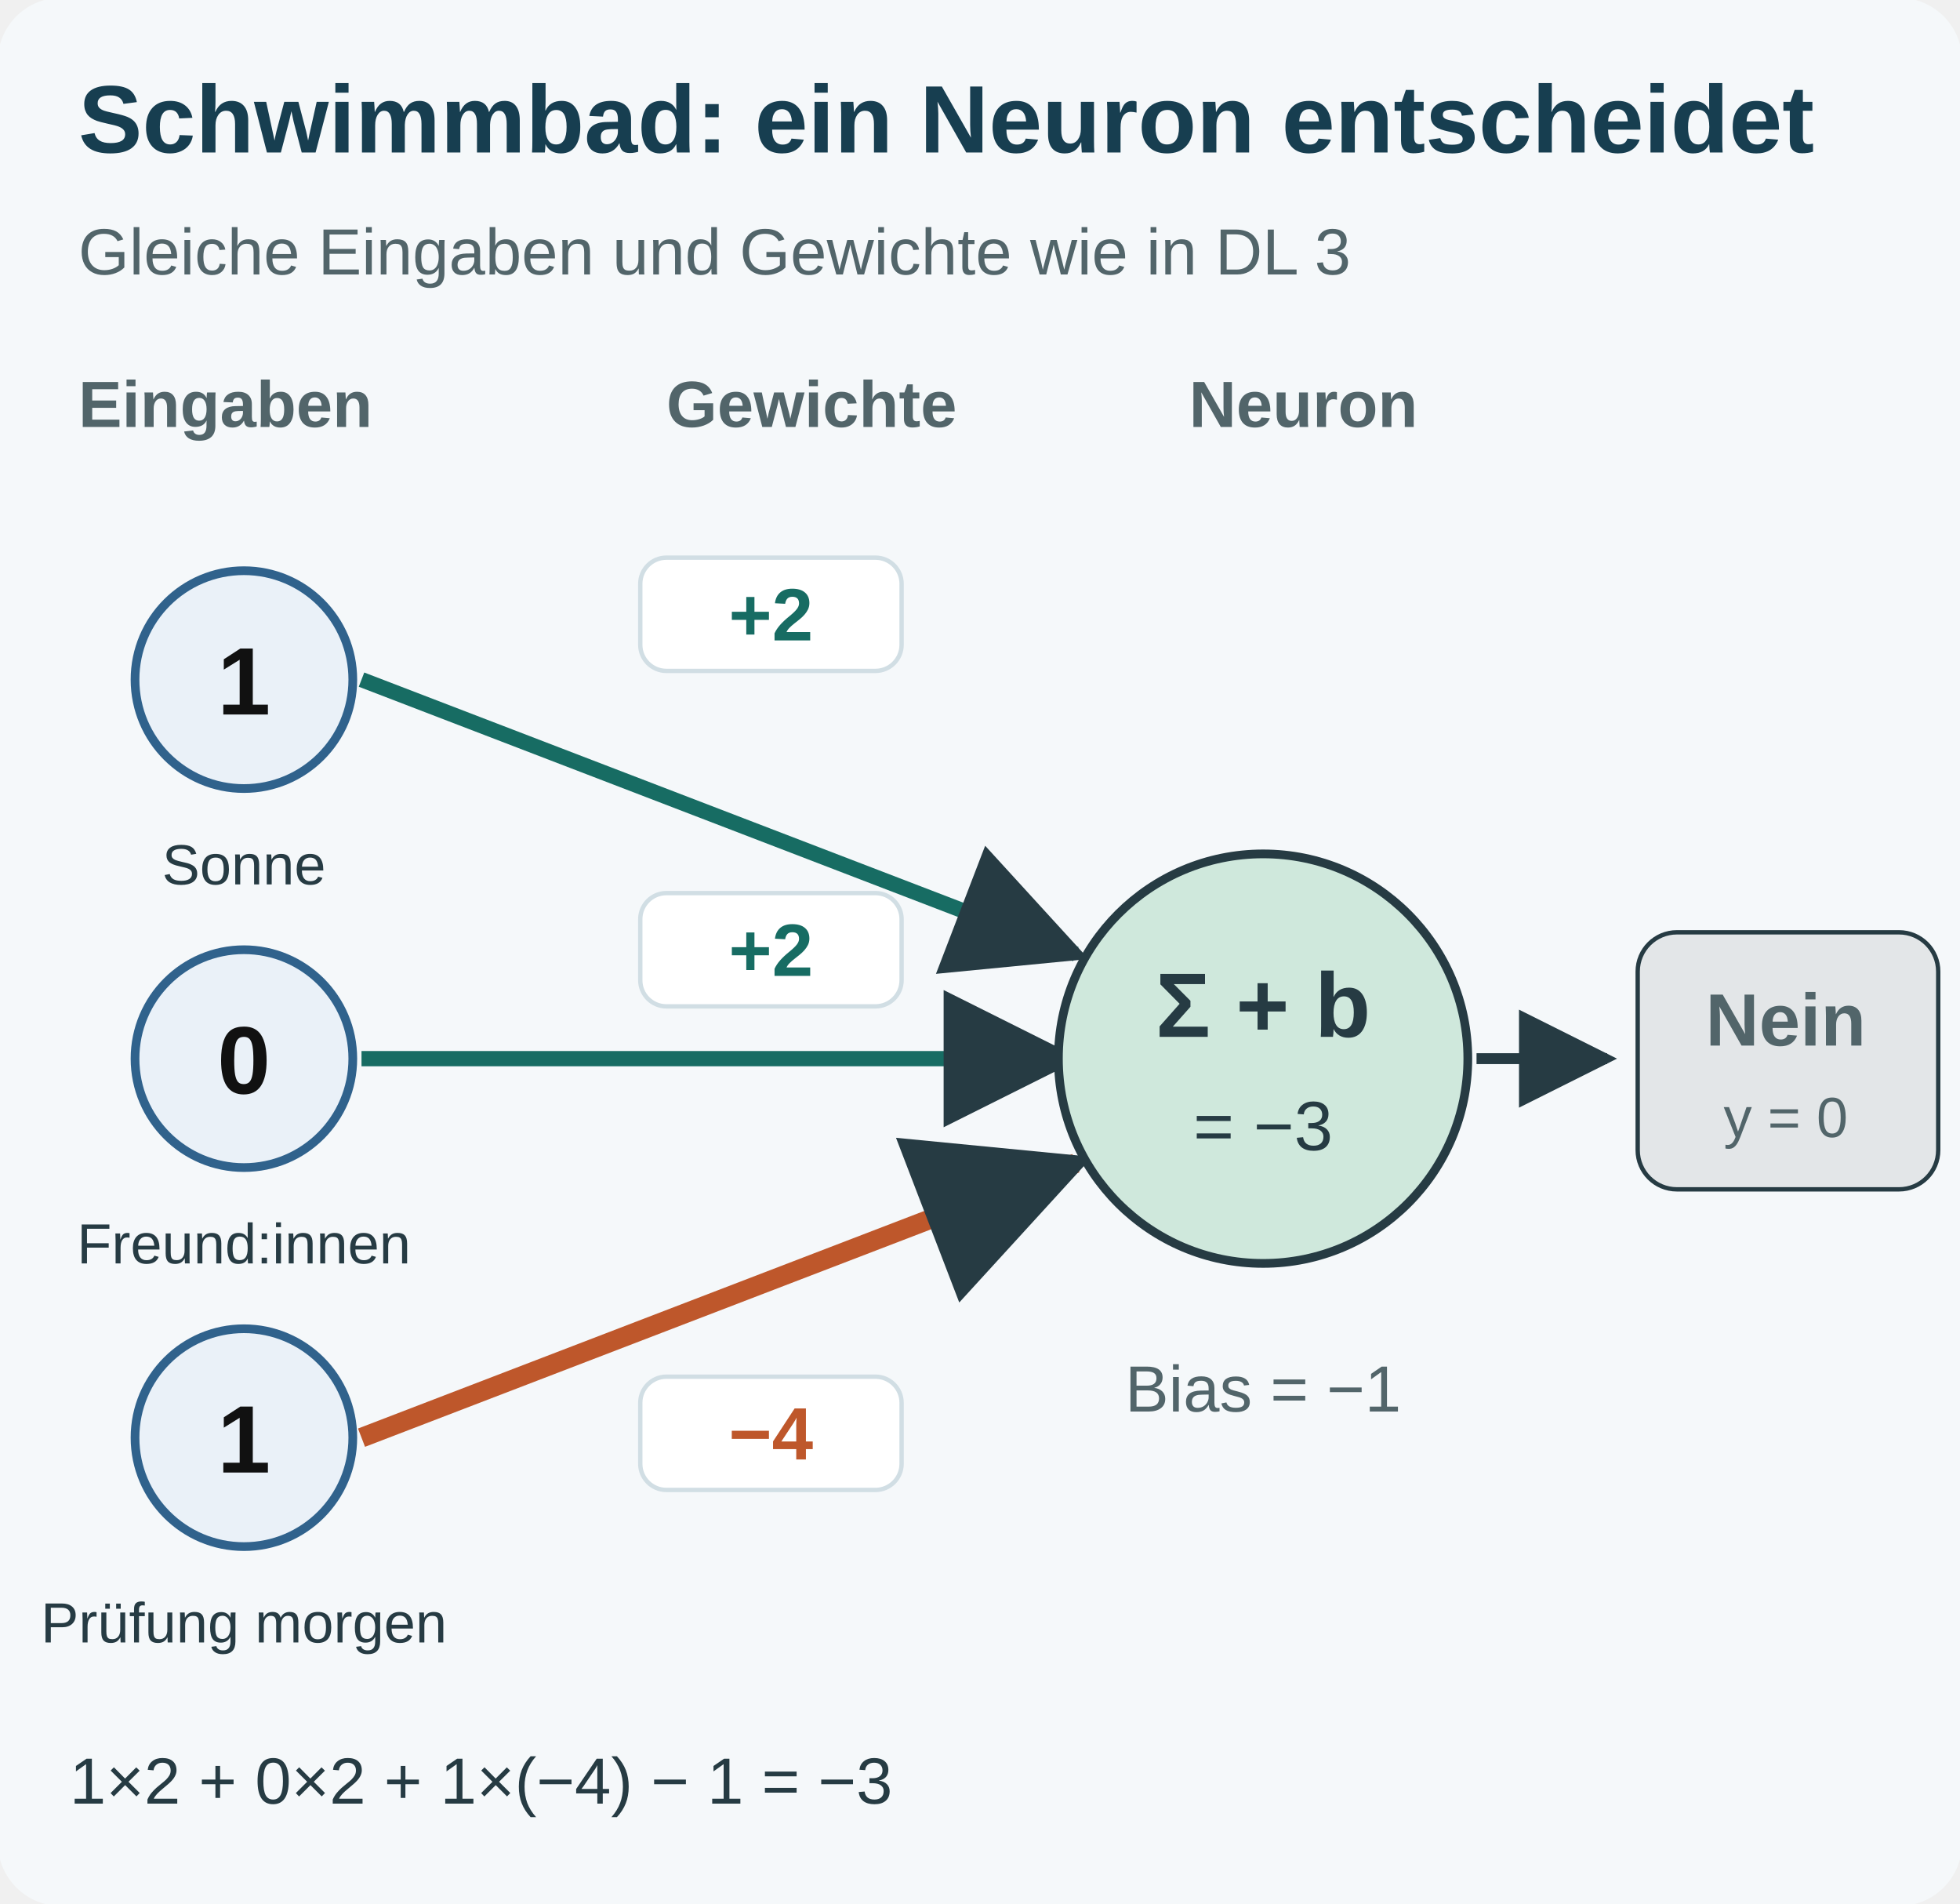
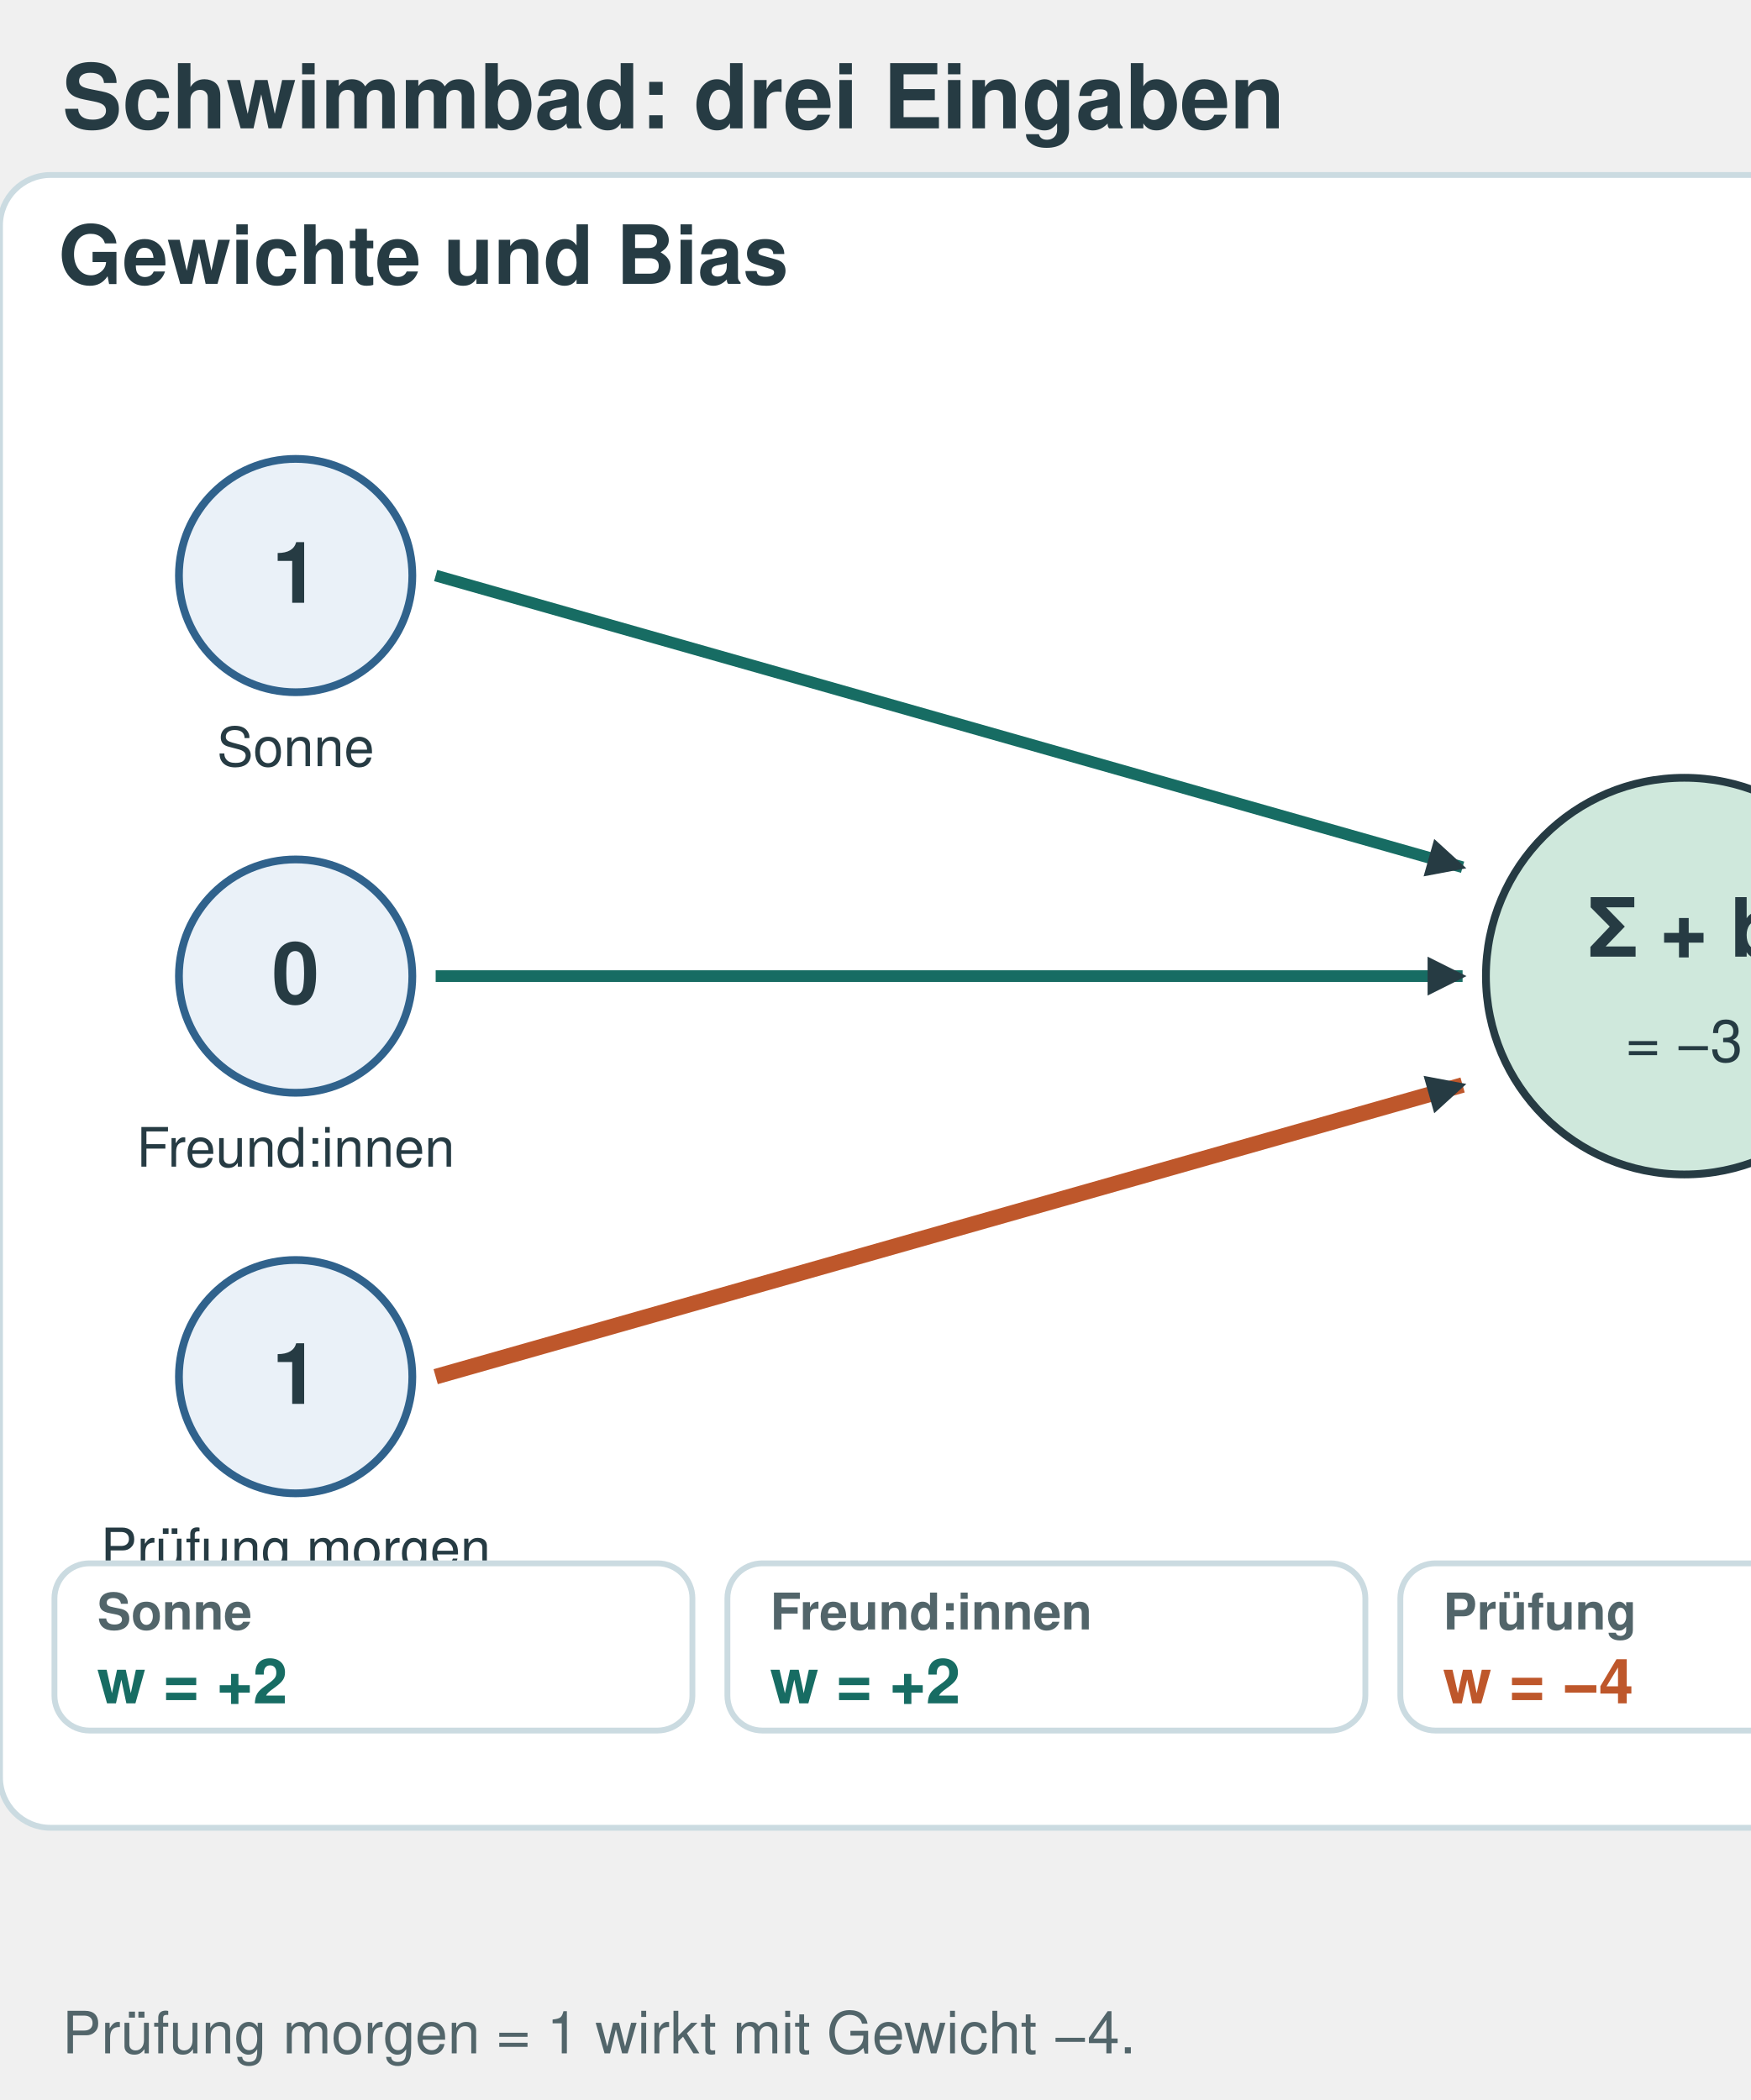
- <svg xmlns="http://www.w3.org/2000/svg" width="450" height="437" viewBox="0 0 450 437" font-family="Arial,Helvetica,sans-serif" role="img" aria-labelledby="title desc">
+ <svg xmlns="http://www.w3.org/2000/svg" width="450" height="540" viewBox="0 0 450 540" font-family="Helvetica,Arial,sans-serif" role="img" aria-labelledby="title description">
  <defs>
-     <marker id="arrow" viewBox="0 0 10 10" refX="9" refY="5" markerWidth="9" markerHeight="9" orient="auto">
-       <path d="M0 0 L10 5 L0 10 z" fill="#263b43" />
+     <marker id="arr" markerUnits="userSpaceOnUse" viewBox="0 0 10 10" refX="9" refY="5" markerWidth="10" markerHeight="10" orient="auto">
+       <path d="M0,0 L10,5 L0,10 z" fill="#263b43" />
    </marker>
  </defs>
-   <rect x="0" y="0" width="450" height="437" rx="14" fill="#f5f8fa" stroke="#f5f8fa" />
-   <text x="18" y="35" font-size="22" fill="#173e50" font-weight="700" text-anchor="start">Schwimmbad: ein Neuron entscheidet</text>
-   <text x="18" y="63" font-size="15" fill="#52656a" font-weight="400" text-anchor="start">Gleiche Eingaben und Gewichte wie in DL 3</text>
-   <text x="18" y="98" font-size="15" fill="#52656a" font-weight="700" text-anchor="start">Eingaben</text>
-   <text x="153" y="98" font-size="15" fill="#52656a" font-weight="700" text-anchor="start">Gewichte</text>
-   <text x="273" y="98" font-size="15" fill="#52656a" font-weight="700" text-anchor="start">Neuron</text>
-   <line x1="83" y1="156" x2="247" y2="219" stroke="#176c63" stroke-width="3.5" marker-end="url(#arrow)" />
-   <line x1="83" y1="243" x2="245" y2="243" stroke="#176c63" stroke-width="3.5" marker-end="url(#arrow)" />
-   <line x1="83" y1="330" x2="247" y2="267" stroke="#be572b" stroke-width="4.5" marker-end="url(#arrow)" />
-   <circle cx="56" cy="156" r="25" fill="#eaf1f8" stroke="#30628c" stroke-width="2" />
-   <text x="56" y="164" font-size="22" fill="#111" font-weight="700" text-anchor="middle">1</text>
-   <text x="56" y="203" font-size="13" fill="#263b43" font-weight="400" text-anchor="middle">Sonne</text>
-   <circle cx="56" cy="243" r="25" fill="#eaf1f8" stroke="#30628c" stroke-width="2" />
-   <text x="56" y="251" font-size="22" fill="#111" font-weight="700" text-anchor="middle">0</text>
-   <text x="56" y="290" font-size="13" fill="#263b43" font-weight="400" text-anchor="middle">Freund:innen</text>
-   <circle cx="56" cy="330" r="25" fill="#eaf1f8" stroke="#30628c" stroke-width="2" />
-   <text x="56" y="338" font-size="22" fill="#111" font-weight="700" text-anchor="middle">1</text>
-   <text x="56" y="377" font-size="13" fill="#263b43" font-weight="400" text-anchor="middle">Prüfung morgen</text>
-   <rect x="147" y="128" width="60" height="26" rx="6" fill="#fff" stroke="#d1dee4" />
-   <text x="177" y="147" font-size="17" fill="#176c63" font-weight="700" text-anchor="middle">+2</text>
-   <rect x="147" y="205" width="60" height="26" rx="6" fill="#fff" stroke="#d1dee4" />
-   <text x="177" y="224" font-size="17" fill="#176c63" font-weight="700" text-anchor="middle">+2</text>
-   <rect x="147" y="316" width="60" height="26" rx="6" fill="#fff" stroke="#d1dee4" />
-   <text x="177" y="335" font-size="17" fill="#be572b" font-weight="700" text-anchor="middle">−4</text>
-   <circle cx="290" cy="243" r="47" fill="#cfe8dc" stroke="#263b43" stroke-width="2" />
-   <text x="290" y="238" font-size="21" fill="#263b43" font-weight="700" text-anchor="middle">Σ + b</text>
-   <text x="290" y="264" font-size="16" fill="#263b43" font-weight="400" text-anchor="middle">= −3</text>
-   <text x="290" y="324" font-size="15" fill="#52656a" font-weight="400" text-anchor="middle">Bias = −1</text>
-   <line x1="339" y1="243" x2="369" y2="243" stroke="#263b43" stroke-width="2.5" marker-end="url(#arrow)" />
-   <rect x="376" y="214" width="69" height="59" rx="9" fill="#e3e6e8" stroke="#263b43" />
-   <text x="410" y="240" font-size="17" fill="#52656a" font-weight="700" text-anchor="middle">Nein</text>
-   <text x="410" y="261" font-size="13" fill="#52656a" font-weight="400" text-anchor="middle">y = 0</text>
-   <text x="16" y="414" font-size="15" fill="#263b43" font-weight="400" text-anchor="start">1×2 + 0×2 + 1×(−4) − 1 = −3</text>
+   <text x="16" y="33" font-size="23" fill="#263b43" font-weight="700" text-anchor="start">Schwimmbad: drei Eingaben</text>
+   <g transform="translate(0 45)">
+     <rect x="0" y="0" width="710" height="425" rx="13" fill="#fff" stroke="#cbdbe1" stroke-width="1.5" />
+     <text x="15" y="28" font-size="21" fill="#263b43" font-weight="700" text-anchor="start">Gewichte und Bias</text>
+     <line x1="112" y1="103" x2="376" y2="178" fill="none" stroke="#176c63" stroke-width="3" marker-end="url(#arr)" />
+     <line x1="112" y1="206" x2="376" y2="206" fill="none" stroke="#176c63" stroke-width="3" marker-end="url(#arr)" />
+     <line x1="112" y1="309" x2="376" y2="234" fill="none" stroke="#be572b" stroke-width="4" marker-end="url(#arr)" />
+     <circle cx="76" cy="103" r="30" fill="#eaf1f8" stroke="#30628c" stroke-width="2" />
+     <text x="76" y="110" font-size="22" fill="#263b43" font-weight="700" text-anchor="middle">1</text>
+     <text x="76" y="152" font-size="14" fill="#263b43" font-weight="400" text-anchor="middle">Sonne</text>
+     <circle cx="76" cy="206" r="30" fill="#eaf1f8" stroke="#30628c" stroke-width="2" />
+     <text x="76" y="213" font-size="22" fill="#263b43" font-weight="700" text-anchor="middle">0</text>
+     <text x="76" y="255" font-size="14" fill="#263b43" font-weight="400" text-anchor="middle">Freund:innen</text>
+     <circle cx="76" cy="309" r="30" fill="#eaf1f8" stroke="#30628c" stroke-width="2" />
+     <text x="76" y="316" font-size="22" fill="#263b43" font-weight="700" text-anchor="middle">1</text>
+     <text x="76" y="358" font-size="14" fill="#263b43" font-weight="400" text-anchor="middle">Prüfung morgen</text>
+     <circle cx="433" cy="206" r="51" fill="#cfe8dc" stroke="#263b43" stroke-width="2" />
+     <text x="433" y="201" font-size="21" fill="#263b43" font-weight="700" text-anchor="middle">Σ + b</text>
+     <text x="433" y="228" font-size="15" fill="#263b43" font-weight="400" text-anchor="middle">= −3</text>
+     <line x1="488" y1="206" x2="566" y2="206" fill="none" stroke="#263b43" stroke-width="2.5" marker-end="url(#arr)" />
+     <rect x="576" y="175" width="112" height="66" rx="11" fill="#e3e6e8" stroke="#263b43" stroke-width="1.5" />
+     <text x="632" y="203" font-size="20" fill="#52656a" font-weight="700" text-anchor="middle">Nein</text>
+     <text x="632" y="227" font-size="14" fill="#52656a" font-weight="400" text-anchor="middle">y = 0</text>
+     <rect x="14" y="357" width="164" height="43" rx="9" fill="#ffffff" stroke="#cbdbe1" stroke-width="1.5" />
+     <text x="25" y="374" font-size="13" fill="#52656a" font-weight="700" text-anchor="start">Sonne</text>
+     <text x="25" y="393" font-size="16" fill="#176c63" font-weight="700" text-anchor="start">w = +2</text>
+     <rect x="187" y="357" width="164" height="43" rx="9" fill="#ffffff" stroke="#cbdbe1" stroke-width="1.5" />
+     <text x="198" y="374" font-size="13" fill="#52656a" font-weight="700" text-anchor="start">Freund:innen</text>
+     <text x="198" y="393" font-size="16" fill="#176c63" font-weight="700" text-anchor="start">w = +2</text>
+     <rect x="360" y="357" width="164" height="43" rx="9" fill="#ffffff" stroke="#cbdbe1" stroke-width="1.5" />
+     <text x="371" y="374" font-size="13" fill="#52656a" font-weight="700" text-anchor="start">Prüfung</text>
+     <text x="371" y="393" font-size="16" fill="#be572b" font-weight="700" text-anchor="start">w = −4</text>
+     <rect x="533" y="357" width="162" height="43" rx="9" fill="#ffffff" stroke="#cbdbe1" stroke-width="1.5" />
+     <text x="544" y="374" font-size="13" fill="#52656a" font-weight="700" text-anchor="start">Bias</text>
+     <text x="544" y="393" font-size="16" fill="#263b43" font-weight="700" text-anchor="start">b = −1</text>
+   </g>
+   <text x="16" y="528" font-size="15" fill="#52656a" font-weight="400" text-anchor="start">Prüfung morgen = 1 wirkt mit Gewicht −4.</text>
</svg>
